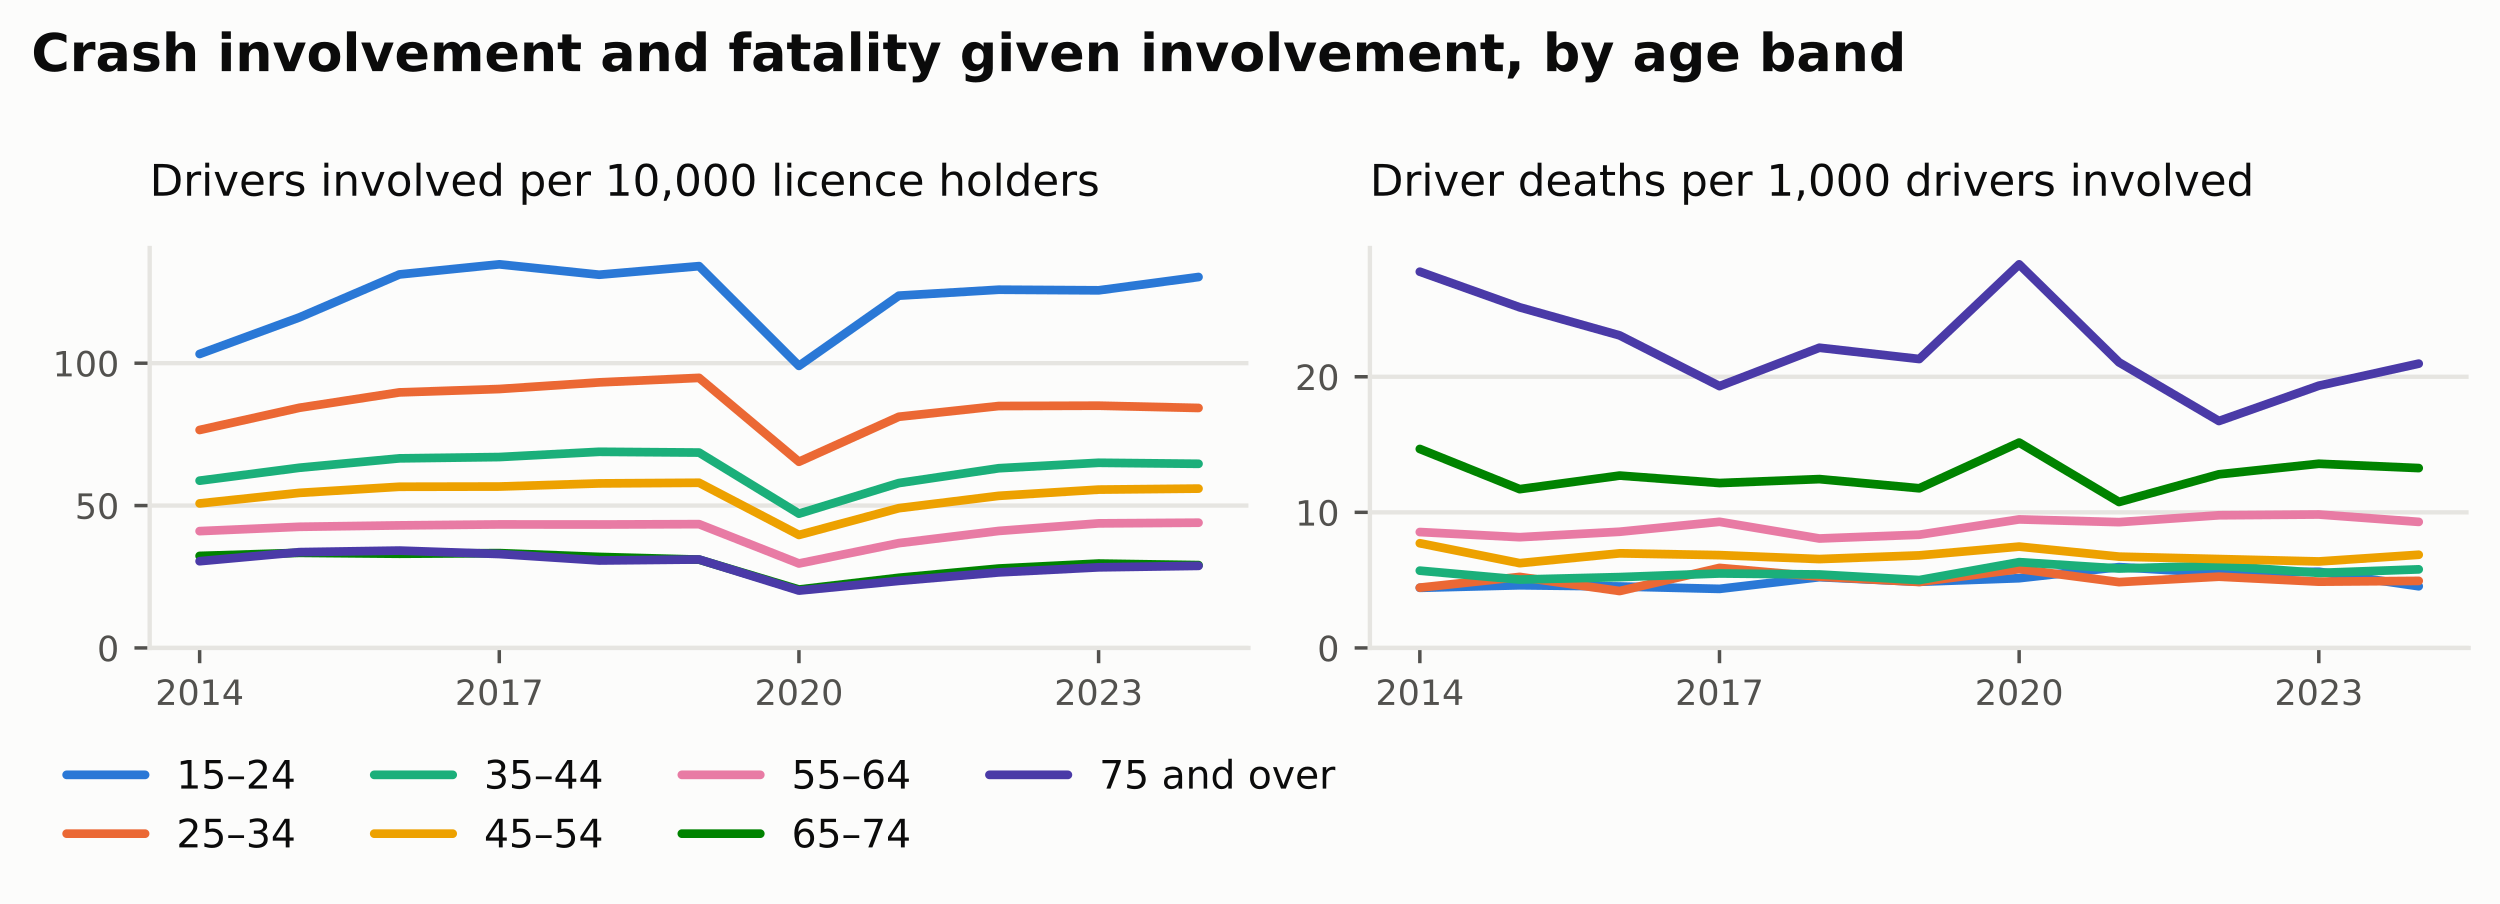
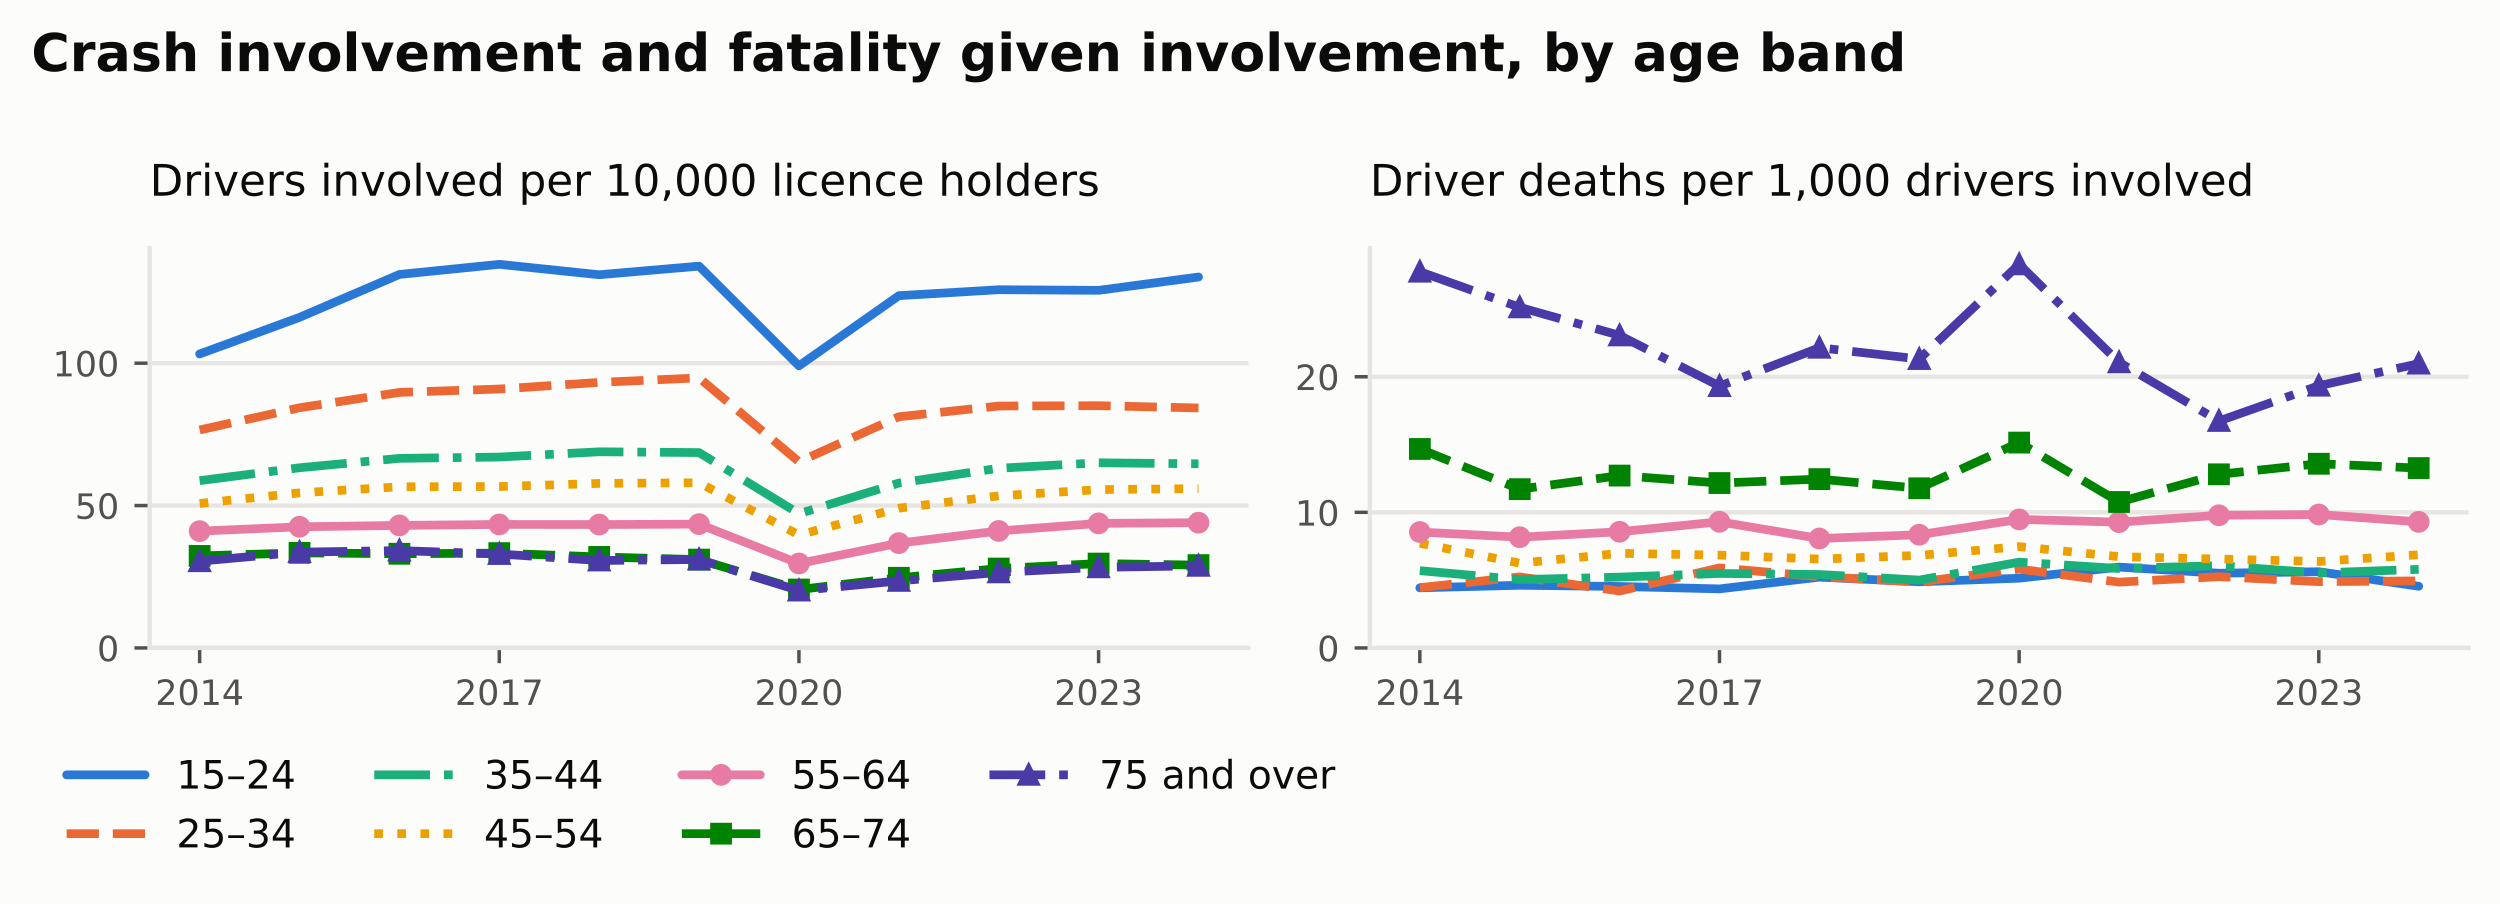
<svg xmlns="http://www.w3.org/2000/svg" xmlns:xlink="http://www.w3.org/1999/xlink" width="573.84pt" height="207.468pt" viewBox="0 0 573.84 207.468" version="1.1">
  <defs>
    <style type="text/css">*{stroke-linejoin: round; stroke-linecap: butt}</style>
  </defs>
  <g id="figure_1">
    <g id="patch_1">
      <path d="M 0 207.468  L 573.84 207.468  L 573.84 0  L 0 0  z " style="fill: #fcfcfb" />
    </g>
    <g id="axes_1">
      <g id="patch_2">
        <path d="M 34.36 148.728  L 286.56 148.728  L 286.56 56.931  L 34.36 56.931  z " style="fill: #fcfcfb" />
      </g>
      <g id="matplotlib.axis_1">
        <g id="xtick_1">
          <g id="line2d_1">
            <defs>
              <path id="m3a9c350e79" d="M 0 0  L 0 3.5  " style="stroke: #52514e; stroke-width: 0.8" />
            </defs>
            <g>
              <use xlink:href="#m3a9c350e79" x="45.824" y="148.728" style="fill: #52514e; stroke: #52514e; stroke-width: 0.8" />
            </g>
          </g>
          <g id="text_1">
            <text style="font-size: 8px; font-family: 'DejaVu Sans', 'Bitstream Vera Sans', 'Computer Modern Sans Serif', 'Lucida Grande', 'Verdana', 'Geneva', 'Lucid', 'Arial', 'Helvetica', 'Avant Garde', sans-serif; text-anchor: middle; fill: #52514e" x="45.824" y="161.806" transform="rotate(-0 45.82364 161.8061)">2014</text>
          </g>
        </g>
        <g id="xtick_2">
          <g id="line2d_2">
            <g>
              <use xlink:href="#m3a9c350e79" x="114.605" y="148.728" style="fill: #52514e; stroke: #52514e; stroke-width: 0.8" />
            </g>
          </g>
          <g id="text_2">
            <text style="font-size: 8px; font-family: 'DejaVu Sans', 'Bitstream Vera Sans', 'Computer Modern Sans Serif', 'Lucida Grande', 'Verdana', 'Geneva', 'Lucid', 'Arial', 'Helvetica', 'Avant Garde', sans-serif; text-anchor: middle; fill: #52514e" x="114.605" y="161.806" transform="rotate(-0 114.6055 161.8061)">2017</text>
          </g>
        </g>
        <g id="xtick_3">
          <g id="line2d_3">
            <g>
              <use xlink:href="#m3a9c350e79" x="183.387" y="148.728" style="fill: #52514e; stroke: #52514e; stroke-width: 0.8" />
            </g>
          </g>
          <g id="text_3">
            <text style="font-size: 8px; font-family: 'DejaVu Sans', 'Bitstream Vera Sans', 'Computer Modern Sans Serif', 'Lucida Grande', 'Verdana', 'Geneva', 'Lucid', 'Arial', 'Helvetica', 'Avant Garde', sans-serif; text-anchor: middle; fill: #52514e" x="183.387" y="161.806" transform="rotate(-0 183.3873 161.8061)">2020</text>
          </g>
        </g>
        <g id="xtick_4">
          <g id="line2d_4">
            <g>
              <use xlink:href="#m3a9c350e79" x="252.169" y="148.728" style="fill: #52514e; stroke: #52514e; stroke-width: 0.8" />
            </g>
          </g>
          <g id="text_4">
            <text style="font-size: 8px; font-family: 'DejaVu Sans', 'Bitstream Vera Sans', 'Computer Modern Sans Serif', 'Lucida Grande', 'Verdana', 'Geneva', 'Lucid', 'Arial', 'Helvetica', 'Avant Garde', sans-serif; text-anchor: middle; fill: #52514e" x="252.169" y="161.806" transform="rotate(-0 252.1691 161.8061)">2023</text>
          </g>
        </g>
      </g>
      <g id="matplotlib.axis_2">
        <g id="ytick_1">
          <g id="line2d_5">
            <path d="M 34.36 148.728  L 286.56 148.728  " clip-path="url(#p68bf807722)" style="fill: none; stroke: #e6e5e1; stroke-linecap: round" />
          </g>
          <g id="line2d_6">
            <defs>
              <path id="mdd3c75259f" d="M 0 0  L -3.5 0  " style="stroke: #52514e; stroke-width: 0.8" />
            </defs>
            <g>
              <use xlink:href="#mdd3c75259f" x="34.36" y="148.728" style="fill: #52514e; stroke: #52514e; stroke-width: 0.8" />
            </g>
          </g>
          <g id="text_5">
            <text style="font-size: 8px; font-family: 'DejaVu Sans', 'Bitstream Vera Sans', 'Computer Modern Sans Serif', 'Lucida Grande', 'Verdana', 'Geneva', 'Lucid', 'Arial', 'Helvetica', 'Avant Garde', sans-serif; text-anchor: end; fill: #52514e" x="27.36" y="151.767" transform="rotate(-0 27.36 151.7671)">0</text>
          </g>
        </g>
        <g id="ytick_2">
          <g id="line2d_7">
            <path d="M 34.36 116.046  L 286.56 116.046  " clip-path="url(#p68bf807722)" style="fill: none; stroke: #e6e5e1; stroke-linecap: round" />
          </g>
          <g id="line2d_8">
            <g>
              <use xlink:href="#mdd3c75259f" x="34.36" y="116.046" style="fill: #52514e; stroke: #52514e; stroke-width: 0.8" />
            </g>
          </g>
          <g id="text_6">
            <text style="font-size: 8px; font-family: 'DejaVu Sans', 'Bitstream Vera Sans', 'Computer Modern Sans Serif', 'Lucida Grande', 'Verdana', 'Geneva', 'Lucid', 'Arial', 'Helvetica', 'Avant Garde', sans-serif; text-anchor: end; fill: #52514e" x="27.36" y="119.085" transform="rotate(-0 27.36 119.0853)">50</text>
          </g>
        </g>
        <g id="ytick_3">
          <g id="line2d_9">
            <path d="M 34.36 83.364  L 286.56 83.364  " clip-path="url(#p68bf807722)" style="fill: none; stroke: #e6e5e1; stroke-linecap: round" />
          </g>
          <g id="line2d_10">
            <g>
              <use xlink:href="#mdd3c75259f" x="34.36" y="83.364" style="fill: #52514e; stroke: #52514e; stroke-width: 0.8" />
            </g>
          </g>
          <g id="text_7">
            <text style="font-size: 8px; font-family: 'DejaVu Sans', 'Bitstream Vera Sans', 'Computer Modern Sans Serif', 'Lucida Grande', 'Verdana', 'Geneva', 'Lucid', 'Arial', 'Helvetica', 'Avant Garde', sans-serif; text-anchor: end; fill: #52514e" x="27.36" y="86.404" transform="rotate(-0 27.36 86.40354)">100</text>
          </g>
        </g>
      </g>
      <g id="line2d_11">
        <path d="M 45.824 81.25  L 68.751 72.841  L 91.678 62.998  L 114.605 60.675  L 137.533 63.062  L 160.46 61.089  L 183.387 83.978  L 206.315 67.866  L 229.242 66.499  L 252.169 66.642  L 275.096 63.584  " clip-path="url(#p68bf807722)" style="fill: none; stroke: #2a78d6; stroke-width: 2; stroke-linecap: round" />
      </g>
      <g id="line2d_12">
-         <path d="M 45.824 98.694  L 68.751 93.594  L 91.678 90.07  L 114.605 89.293  L 137.533 87.771  L 160.46 86.736  L 183.387 105.989  L 206.315 95.663  L 229.242 93.198  L 252.169 93.12  L 275.096 93.643  " clip-path="url(#p68bf807722)" style="fill: none; stroke: #eb6834; stroke-width: 2; stroke-linecap: round" />
+         <path d="M 45.824 98.694  L 68.751 93.594  L 91.678 90.07  L 114.605 89.293  L 137.533 87.771  L 160.46 86.736  L 183.387 105.989  L 206.315 95.663  L 229.242 93.198  L 252.169 93.12  L 275.096 93.643  " clip-path="url(#p68bf807722)" style="fill: none; stroke-dasharray: 7.4,3.2; stroke-dashoffset: 0; stroke: #eb6834; stroke-width: 2" />
      </g>
      <g id="line2d_13">
-         <path d="M 45.824 110.331  L 68.751 107.363  L 91.678 105.208  L 114.605 104.91  L 137.533 103.703  L 160.46 103.881  L 183.387 117.904  L 206.315 110.879  L 229.242 107.479  L 252.169 106.225  L 275.096 106.459  " clip-path="url(#p68bf807722)" style="fill: none; stroke: #1baf7a; stroke-width: 2; stroke-linecap: round" />
+         <path d="M 45.824 110.331  L 68.751 107.363  L 91.678 105.208  L 114.605 104.91  L 137.533 103.703  L 160.46 103.881  L 183.387 117.904  L 206.315 110.879  L 229.242 107.479  L 252.169 106.225  L 275.096 106.459  " clip-path="url(#p68bf807722)" style="fill: none; stroke-dasharray: 12.8,3.2,2,3.2; stroke-dashoffset: 0; stroke: #1baf7a; stroke-width: 2" />
      </g>
      <g id="line2d_14">
-         <path d="M 45.824 115.556  L 68.751 113.132  L 91.678 111.728  L 114.605 111.679  L 137.533 110.964  L 160.46 110.811  L 183.387 122.791  L 206.315 116.648  L 229.242 113.815  L 252.169 112.383  L 275.096 112.152  " clip-path="url(#p68bf807722)" style="fill: none; stroke: #eda100; stroke-width: 2; stroke-linecap: round" />
+         <path d="M 45.824 115.556  L 68.751 113.132  L 91.678 111.728  L 114.605 111.679  L 137.533 110.964  L 160.46 110.811  L 183.387 122.791  L 206.315 116.648  L 229.242 113.815  L 252.169 112.383  L 275.096 112.152  " clip-path="url(#p68bf807722)" style="fill: none; stroke-dasharray: 2,3.3; stroke-dashoffset: 0; stroke: #eda100; stroke-width: 2" />
      </g>
      <g id="line2d_15">
        <path d="M 45.824 121.912  L 68.751 120.917  L 91.678 120.598  L 114.605 120.378  L 137.533 120.397  L 160.46 120.31  L 183.387 129.342  L 206.315 124.665  L 229.242 121.872  L 252.169 120.135  L 275.096 119.977  " clip-path="url(#p68bf807722)" style="fill: none; stroke: #e87ba4; stroke-width: 2; stroke-linecap: round" />
+         <defs>
+           <path id="m17c490a09c" d="M 0 2  C 0.53 2 1.039 1.789 1.414 1.414  C 1.789 1.039 2 0.53 2 0  C 2 -0.53 1.789 -1.039 1.414 -1.414  C 1.039 -1.789 0.53 -2 0 -2  C -0.53 -2 -1.039 -1.789 -1.414 -1.414  C -1.789 -1.039 -2 -0.53 -2 0  C -2 0.53 -1.789 1.039 -1.414 1.414  C -1.039 1.789 -0.53 2 0 2  z " style="stroke: #e87ba4" />
+         </defs>
+         <g clip-path="url(#p68bf807722)">
+           <use xlink:href="#m17c490a09c" x="45.824" y="121.912" style="fill: #e87ba4; stroke: #e87ba4" />
+           <use xlink:href="#m17c490a09c" x="68.751" y="120.917" style="fill: #e87ba4; stroke: #e87ba4" />
+           <use xlink:href="#m17c490a09c" x="91.678" y="120.598" style="fill: #e87ba4; stroke: #e87ba4" />
+           <use xlink:href="#m17c490a09c" x="114.605" y="120.378" style="fill: #e87ba4; stroke: #e87ba4" />
+           <use xlink:href="#m17c490a09c" x="137.533" y="120.397" style="fill: #e87ba4; stroke: #e87ba4" />
+           <use xlink:href="#m17c490a09c" x="160.46" y="120.31" style="fill: #e87ba4; stroke: #e87ba4" />
+           <use xlink:href="#m17c490a09c" x="183.387" y="129.342" style="fill: #e87ba4; stroke: #e87ba4" />
+           <use xlink:href="#m17c490a09c" x="206.315" y="124.665" style="fill: #e87ba4; stroke: #e87ba4" />
+           <use xlink:href="#m17c490a09c" x="229.242" y="121.872" style="fill: #e87ba4; stroke: #e87ba4" />
+           <use xlink:href="#m17c490a09c" x="252.169" y="120.135" style="fill: #e87ba4; stroke: #e87ba4" />
+           <use xlink:href="#m17c490a09c" x="275.096" y="119.977" style="fill: #e87ba4; stroke: #e87ba4" />
+         </g>
      </g>
      <g id="line2d_16">
-         <path d="M 45.824 127.606  L 68.751 126.895  L 91.678 127.106  L 114.605 126.962  L 137.533 127.836  L 160.46 128.452  L 183.387 135.319  L 206.315 132.624  L 229.242 130.504  L 252.169 129.359  L 275.096 129.714  " clip-path="url(#p68bf807722)" style="fill: none; stroke: #008300; stroke-width: 2; stroke-linecap: round" />
+         <path d="M 45.824 127.606  L 68.751 126.895  L 91.678 127.106  L 114.605 126.962  L 137.533 127.836  L 160.46 128.452  L 183.387 135.319  L 206.315 132.624  L 229.242 130.504  L 252.169 129.359  L 275.096 129.714  " clip-path="url(#p68bf807722)" style="fill: none; stroke-dasharray: 7.4,3.2; stroke-dashoffset: 0; stroke: #008300; stroke-width: 2" />
+         <defs>
+           <path id="m2786960080" d="M -2 2  L 2 2  L 2 -2  L -2 -2  z " style="stroke: #008300; stroke-linejoin: miter" />
+         </defs>
+         <g clip-path="url(#p68bf807722)">
+           <use xlink:href="#m2786960080" x="45.824" y="127.606" style="fill: #008300; stroke: #008300; stroke-linejoin: miter" />
+           <use xlink:href="#m2786960080" x="68.751" y="126.895" style="fill: #008300; stroke: #008300; stroke-linejoin: miter" />
+           <use xlink:href="#m2786960080" x="91.678" y="127.106" style="fill: #008300; stroke: #008300; stroke-linejoin: miter" />
+           <use xlink:href="#m2786960080" x="114.605" y="126.962" style="fill: #008300; stroke: #008300; stroke-linejoin: miter" />
+           <use xlink:href="#m2786960080" x="137.533" y="127.836" style="fill: #008300; stroke: #008300; stroke-linejoin: miter" />
+           <use xlink:href="#m2786960080" x="160.46" y="128.452" style="fill: #008300; stroke: #008300; stroke-linejoin: miter" />
+           <use xlink:href="#m2786960080" x="183.387" y="135.319" style="fill: #008300; stroke: #008300; stroke-linejoin: miter" />
+           <use xlink:href="#m2786960080" x="206.315" y="132.624" style="fill: #008300; stroke: #008300; stroke-linejoin: miter" />
+           <use xlink:href="#m2786960080" x="229.242" y="130.504" style="fill: #008300; stroke: #008300; stroke-linejoin: miter" />
+           <use xlink:href="#m2786960080" x="252.169" y="129.359" style="fill: #008300; stroke: #008300; stroke-linejoin: miter" />
+           <use xlink:href="#m2786960080" x="275.096" y="129.714" style="fill: #008300; stroke: #008300; stroke-linejoin: miter" />
+         </g>
      </g>
      <g id="line2d_17">
-         <path d="M 45.824 128.818  L 68.751 126.735  L 91.678 126.379  L 114.605 127.168  L 137.533 128.653  L 160.46 128.422  L 183.387 135.564  L 206.315 133.335  L 229.242 131.385  L 252.169 130.224  L 275.096 129.885  " clip-path="url(#p68bf807722)" style="fill: none; stroke: #4a3aa7; stroke-width: 2; stroke-linecap: round" />
+         <path d="M 45.824 128.818  L 68.751 126.735  L 91.678 126.379  L 114.605 127.168  L 137.533 128.653  L 160.46 128.422  L 183.387 135.564  L 206.315 133.335  L 229.242 131.385  L 252.169 130.224  L 275.096 129.885  " clip-path="url(#p68bf807722)" style="fill: none; stroke-dasharray: 12.8,3.2,2,3.2; stroke-dashoffset: 0; stroke: #4a3aa7; stroke-width: 2" />
+         <defs>
+           <path id="mfce0c04e1e" d="M 0 -2  L -2 2  L 2 2  z " style="stroke: #4a3aa7; stroke-linejoin: miter" />
+         </defs>
+         <g clip-path="url(#p68bf807722)">
+           <use xlink:href="#mfce0c04e1e" x="45.824" y="128.818" style="fill: #4a3aa7; stroke: #4a3aa7; stroke-linejoin: miter" />
+           <use xlink:href="#mfce0c04e1e" x="68.751" y="126.735" style="fill: #4a3aa7; stroke: #4a3aa7; stroke-linejoin: miter" />
+           <use xlink:href="#mfce0c04e1e" x="91.678" y="126.379" style="fill: #4a3aa7; stroke: #4a3aa7; stroke-linejoin: miter" />
+           <use xlink:href="#mfce0c04e1e" x="114.605" y="127.168" style="fill: #4a3aa7; stroke: #4a3aa7; stroke-linejoin: miter" />
+           <use xlink:href="#mfce0c04e1e" x="137.533" y="128.653" style="fill: #4a3aa7; stroke: #4a3aa7; stroke-linejoin: miter" />
+           <use xlink:href="#mfce0c04e1e" x="160.46" y="128.422" style="fill: #4a3aa7; stroke: #4a3aa7; stroke-linejoin: miter" />
+           <use xlink:href="#mfce0c04e1e" x="183.387" y="135.564" style="fill: #4a3aa7; stroke: #4a3aa7; stroke-linejoin: miter" />
+           <use xlink:href="#mfce0c04e1e" x="206.315" y="133.335" style="fill: #4a3aa7; stroke: #4a3aa7; stroke-linejoin: miter" />
+           <use xlink:href="#mfce0c04e1e" x="229.242" y="131.385" style="fill: #4a3aa7; stroke: #4a3aa7; stroke-linejoin: miter" />
+           <use xlink:href="#mfce0c04e1e" x="252.169" y="130.224" style="fill: #4a3aa7; stroke: #4a3aa7; stroke-linejoin: miter" />
+           <use xlink:href="#mfce0c04e1e" x="275.096" y="129.885" style="fill: #4a3aa7; stroke: #4a3aa7; stroke-linejoin: miter" />
+         </g>
      </g>
      <g id="patch_3">
        <path d="M 34.36 148.728  L 34.36 56.931  " style="fill: none; stroke: #e6e5e1; stroke-linejoin: miter; stroke-linecap: square" />
      </g>
      <g id="patch_4">
        <path d="M 34.36 148.728  L 286.56 148.728  " style="fill: none; stroke: #e6e5e1; stroke-linejoin: miter; stroke-linecap: square" />
      </g>
      <g id="text_8">
        <text style="font-size: 10px; font-family: 'DejaVu Sans', 'Bitstream Vera Sans', 'Computer Modern Sans Serif', 'Lucida Grande', 'Verdana', 'Geneva', 'Lucid', 'Arial', 'Helvetica', 'Avant Garde', sans-serif; text-anchor: start; fill: #0b0b0b" x="34.36" y="44.931" transform="rotate(-0 34.36 44.93081)">Drivers involved per 10,000 licence holders</text>
      </g>
    </g>
    <g id="axes_2">
      <g id="patch_5">
        <path d="M 314.44 148.728  L 566.64 148.728  L 566.64 56.931  L 314.44 56.931  z " style="fill: #fcfcfb" />
      </g>
      <g id="matplotlib.axis_3">
        <g id="xtick_5">
          <g id="line2d_18">
            <g>
              <use xlink:href="#m3a9c350e79" x="325.904" y="148.728" style="fill: #52514e; stroke: #52514e; stroke-width: 0.8" />
            </g>
          </g>
          <g id="text_9">
            <text style="font-size: 8px; font-family: 'DejaVu Sans', 'Bitstream Vera Sans', 'Computer Modern Sans Serif', 'Lucida Grande', 'Verdana', 'Geneva', 'Lucid', 'Arial', 'Helvetica', 'Avant Garde', sans-serif; text-anchor: middle; fill: #52514e" x="325.904" y="161.806" transform="rotate(-0 325.9036 161.8061)">2014</text>
          </g>
        </g>
        <g id="xtick_6">
          <g id="line2d_19">
            <g>
              <use xlink:href="#m3a9c350e79" x="394.685" y="148.728" style="fill: #52514e; stroke: #52514e; stroke-width: 0.8" />
            </g>
          </g>
          <g id="text_10">
            <text style="font-size: 8px; font-family: 'DejaVu Sans', 'Bitstream Vera Sans', 'Computer Modern Sans Serif', 'Lucida Grande', 'Verdana', 'Geneva', 'Lucid', 'Arial', 'Helvetica', 'Avant Garde', sans-serif; text-anchor: middle; fill: #52514e" x="394.685" y="161.806" transform="rotate(-0 394.6855 161.8061)">2017</text>
          </g>
        </g>
        <g id="xtick_7">
          <g id="line2d_20">
            <g>
              <use xlink:href="#m3a9c350e79" x="463.467" y="148.728" style="fill: #52514e; stroke: #52514e; stroke-width: 0.8" />
            </g>
          </g>
          <g id="text_11">
            <text style="font-size: 8px; font-family: 'DejaVu Sans', 'Bitstream Vera Sans', 'Computer Modern Sans Serif', 'Lucida Grande', 'Verdana', 'Geneva', 'Lucid', 'Arial', 'Helvetica', 'Avant Garde', sans-serif; text-anchor: middle; fill: #52514e" x="463.467" y="161.806" transform="rotate(-0 463.4673 161.8061)">2020</text>
          </g>
        </g>
        <g id="xtick_8">
          <g id="line2d_21">
            <g>
              <use xlink:href="#m3a9c350e79" x="532.249" y="148.728" style="fill: #52514e; stroke: #52514e; stroke-width: 0.8" />
            </g>
          </g>
          <g id="text_12">
            <text style="font-size: 8px; font-family: 'DejaVu Sans', 'Bitstream Vera Sans', 'Computer Modern Sans Serif', 'Lucida Grande', 'Verdana', 'Geneva', 'Lucid', 'Arial', 'Helvetica', 'Avant Garde', sans-serif; text-anchor: middle; fill: #52514e" x="532.249" y="161.806" transform="rotate(-0 532.2491 161.8061)">2023</text>
          </g>
        </g>
      </g>
      <g id="matplotlib.axis_4">
        <g id="ytick_4">
          <g id="line2d_22">
            <path d="M 314.44 148.728  L 566.64 148.728  " clip-path="url(#pf52c3775ed)" style="fill: none; stroke: #e6e5e1; stroke-linecap: round" />
          </g>
          <g id="line2d_23">
            <g>
              <use xlink:href="#mdd3c75259f" x="314.44" y="148.728" style="fill: #52514e; stroke: #52514e; stroke-width: 0.8" />
            </g>
          </g>
          <g id="text_13">
            <text style="font-size: 8px; font-family: 'DejaVu Sans', 'Bitstream Vera Sans', 'Computer Modern Sans Serif', 'Lucida Grande', 'Verdana', 'Geneva', 'Lucid', 'Arial', 'Helvetica', 'Avant Garde', sans-serif; text-anchor: end; fill: #52514e" x="307.44" y="151.767" transform="rotate(-0 307.44 151.7671)">0</text>
          </g>
        </g>
        <g id="ytick_5">
          <g id="line2d_24">
            <path d="M 314.44 117.604  L 566.64 117.604  " clip-path="url(#pf52c3775ed)" style="fill: none; stroke: #e6e5e1; stroke-linecap: round" />
          </g>
          <g id="line2d_25">
            <g>
              <use xlink:href="#mdd3c75259f" x="314.44" y="117.604" style="fill: #52514e; stroke: #52514e; stroke-width: 0.8" />
            </g>
          </g>
          <g id="text_14">
            <text style="font-size: 8px; font-family: 'DejaVu Sans', 'Bitstream Vera Sans', 'Computer Modern Sans Serif', 'Lucida Grande', 'Verdana', 'Geneva', 'Lucid', 'Arial', 'Helvetica', 'Avant Garde', sans-serif; text-anchor: end; fill: #52514e" x="307.44" y="120.644" transform="rotate(-0 307.44 120.6436)">10</text>
          </g>
        </g>
        <g id="ytick_6">
          <g id="line2d_26">
            <path d="M 314.44 86.481  L 566.64 86.481  " clip-path="url(#pf52c3775ed)" style="fill: none; stroke: #e6e5e1; stroke-linecap: round" />
          </g>
          <g id="line2d_27">
            <g>
              <use xlink:href="#mdd3c75259f" x="314.44" y="86.481" style="fill: #52514e; stroke: #52514e; stroke-width: 0.8" />
            </g>
          </g>
          <g id="text_15">
            <text style="font-size: 8px; font-family: 'DejaVu Sans', 'Bitstream Vera Sans', 'Computer Modern Sans Serif', 'Lucida Grande', 'Verdana', 'Geneva', 'Lucid', 'Arial', 'Helvetica', 'Avant Garde', sans-serif; text-anchor: end; fill: #52514e" x="307.44" y="89.52" transform="rotate(-0 307.44 89.52004)">20</text>
          </g>
        </g>
      </g>
      <g id="line2d_28">
        <path d="M 325.904 134.926  L 348.831 134.341  L 371.758 134.618  L 394.685 135.17  L 417.613 132.476  L 440.54 133.543  L 463.467 132.719  L 486.395 130.171  L 509.322 131.574  L 532.249 131.231  L 555.176 134.566  " clip-path="url(#pf52c3775ed)" style="fill: none; stroke: #2a78d6; stroke-width: 2; stroke-linecap: round" />
      </g>
      <g id="line2d_29">
-         <path d="M 325.904 134.885  L 348.831 132.422  L 371.758 135.662  L 394.685 130.357  L 417.613 132.364  L 440.54 133.586  L 463.467 130.629  L 486.395 133.618  L 509.322 132.369  L 532.249 133.513  L 555.176 133.335  " clip-path="url(#pf52c3775ed)" style="fill: none; stroke: #eb6834; stroke-width: 2; stroke-linecap: round" />
+         <path d="M 325.904 134.885  L 348.831 132.422  L 371.758 135.662  L 394.685 130.357  L 417.613 132.364  L 440.54 133.586  L 463.467 130.629  L 486.395 133.618  L 509.322 132.369  L 532.249 133.513  L 555.176 133.335  " clip-path="url(#pf52c3775ed)" style="fill: none; stroke-dasharray: 7.4,3.2; stroke-dashoffset: 0; stroke: #eb6834; stroke-width: 2" />
      </g>
      <g id="line2d_30">
-         <path d="M 325.904 130.988  L 348.831 133.033  L 371.758 132.468  L 394.685 131.633  L 417.613 131.867  L 440.54 133.15  L 463.467 129.037  L 486.395 130.495  L 509.322 129.84  L 532.249 131.504  L 555.176 130.689  " clip-path="url(#pf52c3775ed)" style="fill: none; stroke: #1baf7a; stroke-width: 2; stroke-linecap: round" />
+         <path d="M 325.904 130.988  L 348.831 133.033  L 371.758 132.468  L 394.685 131.633  L 417.613 131.867  L 440.54 133.15  L 463.467 129.037  L 486.395 130.495  L 509.322 129.84  L 532.249 131.504  L 555.176 130.689  " clip-path="url(#pf52c3775ed)" style="fill: none; stroke-dasharray: 12.8,3.2,2,3.2; stroke-dashoffset: 0; stroke: #1baf7a; stroke-width: 2" />
      </g>
      <g id="line2d_31">
-         <path d="M 325.904 124.696  L 348.831 129.266  L 371.758 127.011  L 394.685 127.421  L 417.613 128.328  L 440.54 127.481  L 463.467 125.467  L 486.395 127.772  L 509.322 128.323  L 532.249 128.877  L 555.176 127.338  " clip-path="url(#pf52c3775ed)" style="fill: none; stroke: #eda100; stroke-width: 2; stroke-linecap: round" />
+         <path d="M 325.904 124.696  L 348.831 129.266  L 371.758 127.011  L 394.685 127.421  L 417.613 128.328  L 440.54 127.481  L 463.467 125.467  L 486.395 127.772  L 509.322 128.323  L 532.249 128.877  L 555.176 127.338  " clip-path="url(#pf52c3775ed)" style="fill: none; stroke-dasharray: 2,3.3; stroke-dashoffset: 0; stroke: #eda100; stroke-width: 2" />
      </g>
      <g id="line2d_32">
        <path d="M 325.904 122.122  L 348.831 123.307  L 371.758 122.057  L 394.685 119.774  L 417.613 123.606  L 440.54 122.738  L 463.467 119.222  L 486.395 119.851  L 509.322 118.275  L 532.249 118.098  L 555.176 119.79  " clip-path="url(#pf52c3775ed)" style="fill: none; stroke: #e87ba4; stroke-width: 2; stroke-linecap: round" />
+         <g clip-path="url(#pf52c3775ed)">
+           <use xlink:href="#m17c490a09c" x="325.904" y="122.122" style="fill: #e87ba4; stroke: #e87ba4" />
+           <use xlink:href="#m17c490a09c" x="348.831" y="123.307" style="fill: #e87ba4; stroke: #e87ba4" />
+           <use xlink:href="#m17c490a09c" x="371.758" y="122.057" style="fill: #e87ba4; stroke: #e87ba4" />
+           <use xlink:href="#m17c490a09c" x="394.685" y="119.774" style="fill: #e87ba4; stroke: #e87ba4" />
+           <use xlink:href="#m17c490a09c" x="417.613" y="123.606" style="fill: #e87ba4; stroke: #e87ba4" />
+           <use xlink:href="#m17c490a09c" x="440.54" y="122.738" style="fill: #e87ba4; stroke: #e87ba4" />
+           <use xlink:href="#m17c490a09c" x="463.467" y="119.222" style="fill: #e87ba4; stroke: #e87ba4" />
+           <use xlink:href="#m17c490a09c" x="486.395" y="119.851" style="fill: #e87ba4; stroke: #e87ba4" />
+           <use xlink:href="#m17c490a09c" x="509.322" y="118.275" style="fill: #e87ba4; stroke: #e87ba4" />
+           <use xlink:href="#m17c490a09c" x="532.249" y="118.098" style="fill: #e87ba4; stroke: #e87ba4" />
+           <use xlink:href="#m17c490a09c" x="555.176" y="119.79" style="fill: #e87ba4; stroke: #e87ba4" />
+         </g>
      </g>
      <g id="line2d_33">
-         <path d="M 325.904 103.055  L 348.831 112.279  L 371.758 109.163  L 394.685 110.875  L 417.613 109.973  L 440.54 112.079  L 463.467 101.587  L 486.395 115.226  L 509.322 108.872  L 532.249 106.447  L 555.176 107.44  " clip-path="url(#pf52c3775ed)" style="fill: none; stroke: #008300; stroke-width: 2; stroke-linecap: round" />
+         <path d="M 325.904 103.055  L 348.831 112.279  L 371.758 109.163  L 394.685 110.875  L 417.613 109.973  L 440.54 112.079  L 463.467 101.587  L 486.395 115.226  L 509.322 108.872  L 532.249 106.447  L 555.176 107.44  " clip-path="url(#pf52c3775ed)" style="fill: none; stroke-dasharray: 7.4,3.2; stroke-dashoffset: 0; stroke: #008300; stroke-width: 2" />
+         <g clip-path="url(#pf52c3775ed)">
+           <use xlink:href="#m2786960080" x="325.904" y="103.055" style="fill: #008300; stroke: #008300; stroke-linejoin: miter" />
+           <use xlink:href="#m2786960080" x="348.831" y="112.279" style="fill: #008300; stroke: #008300; stroke-linejoin: miter" />
+           <use xlink:href="#m2786960080" x="371.758" y="109.163" style="fill: #008300; stroke: #008300; stroke-linejoin: miter" />
+           <use xlink:href="#m2786960080" x="394.685" y="110.875" style="fill: #008300; stroke: #008300; stroke-linejoin: miter" />
+           <use xlink:href="#m2786960080" x="417.613" y="109.973" style="fill: #008300; stroke: #008300; stroke-linejoin: miter" />
+           <use xlink:href="#m2786960080" x="440.54" y="112.079" style="fill: #008300; stroke: #008300; stroke-linejoin: miter" />
+           <use xlink:href="#m2786960080" x="463.467" y="101.587" style="fill: #008300; stroke: #008300; stroke-linejoin: miter" />
+           <use xlink:href="#m2786960080" x="486.395" y="115.226" style="fill: #008300; stroke: #008300; stroke-linejoin: miter" />
+           <use xlink:href="#m2786960080" x="509.322" y="108.872" style="fill: #008300; stroke: #008300; stroke-linejoin: miter" />
+           <use xlink:href="#m2786960080" x="532.249" y="106.447" style="fill: #008300; stroke: #008300; stroke-linejoin: miter" />
+           <use xlink:href="#m2786960080" x="555.176" y="107.44" style="fill: #008300; stroke: #008300; stroke-linejoin: miter" />
+         </g>
      </g>
      <g id="line2d_34">
-         <path d="M 325.904 62.368  L 348.831 70.547  L 371.758 76.988  L 394.685 88.627  L 417.613 79.82  L 440.54 82.409  L 463.467 60.68  L 486.395 83.17  L 509.322 96.636  L 532.249 88.533  L 555.176 83.47  " clip-path="url(#pf52c3775ed)" style="fill: none; stroke: #4a3aa7; stroke-width: 2; stroke-linecap: round" />
+         <path d="M 325.904 62.368  L 348.831 70.547  L 371.758 76.988  L 394.685 88.627  L 417.613 79.82  L 440.54 82.409  L 463.467 60.68  L 486.395 83.17  L 509.322 96.636  L 532.249 88.533  L 555.176 83.47  " clip-path="url(#pf52c3775ed)" style="fill: none; stroke-dasharray: 12.8,3.2,2,3.2; stroke-dashoffset: 0; stroke: #4a3aa7; stroke-width: 2" />
+         <g clip-path="url(#pf52c3775ed)">
+           <use xlink:href="#mfce0c04e1e" x="325.904" y="62.368" style="fill: #4a3aa7; stroke: #4a3aa7; stroke-linejoin: miter" />
+           <use xlink:href="#mfce0c04e1e" x="348.831" y="70.547" style="fill: #4a3aa7; stroke: #4a3aa7; stroke-linejoin: miter" />
+           <use xlink:href="#mfce0c04e1e" x="371.758" y="76.988" style="fill: #4a3aa7; stroke: #4a3aa7; stroke-linejoin: miter" />
+           <use xlink:href="#mfce0c04e1e" x="394.685" y="88.627" style="fill: #4a3aa7; stroke: #4a3aa7; stroke-linejoin: miter" />
+           <use xlink:href="#mfce0c04e1e" x="417.613" y="79.82" style="fill: #4a3aa7; stroke: #4a3aa7; stroke-linejoin: miter" />
+           <use xlink:href="#mfce0c04e1e" x="440.54" y="82.409" style="fill: #4a3aa7; stroke: #4a3aa7; stroke-linejoin: miter" />
+           <use xlink:href="#mfce0c04e1e" x="463.467" y="60.68" style="fill: #4a3aa7; stroke: #4a3aa7; stroke-linejoin: miter" />
+           <use xlink:href="#mfce0c04e1e" x="486.395" y="83.17" style="fill: #4a3aa7; stroke: #4a3aa7; stroke-linejoin: miter" />
+           <use xlink:href="#mfce0c04e1e" x="509.322" y="96.636" style="fill: #4a3aa7; stroke: #4a3aa7; stroke-linejoin: miter" />
+           <use xlink:href="#mfce0c04e1e" x="532.249" y="88.533" style="fill: #4a3aa7; stroke: #4a3aa7; stroke-linejoin: miter" />
+           <use xlink:href="#mfce0c04e1e" x="555.176" y="83.47" style="fill: #4a3aa7; stroke: #4a3aa7; stroke-linejoin: miter" />
+         </g>
      </g>
      <g id="patch_6">
        <path d="M 314.44 148.728  L 314.44 56.931  " style="fill: none; stroke: #e6e5e1; stroke-linejoin: miter; stroke-linecap: square" />
      </g>
      <g id="patch_7">
        <path d="M 314.44 148.728  L 566.64 148.728  " style="fill: none; stroke: #e6e5e1; stroke-linejoin: miter; stroke-linecap: square" />
      </g>
      <g id="text_16">
        <text style="font-size: 10px; font-family: 'DejaVu Sans', 'Bitstream Vera Sans', 'Computer Modern Sans Serif', 'Lucida Grande', 'Verdana', 'Geneva', 'Lucid', 'Arial', 'Helvetica', 'Avant Garde', sans-serif; text-anchor: start; fill: #0b0b0b" x="314.44" y="44.931" transform="rotate(-0 314.44 44.93081)">Driver deaths per 1,000 drivers involved</text>
      </g>
    </g>
    <g id="text_17">
      <text style="font-weight: 700; font-size: 12px; font-family: 'DejaVu Sans', 'Bitstream Vera Sans', 'Computer Modern Sans Serif', 'Lucida Grande', 'Verdana', 'Geneva', 'Lucid', 'Arial', 'Helvetica', 'Avant Garde', sans-serif; text-anchor: start; fill: #0b0b0b" x="7.2" y="16.318" transform="rotate(-0 7.2 16.31812)">Crash involvement and fatality given involvement, by age band</text>
    </g>
    <g id="legend_1">
      <g id="line2d_35">
        <path d="M 15.3 177.855  L 24.3 177.855  L 33.3 177.855  " style="fill: none; stroke: #2a78d6; stroke-width: 2; stroke-linecap: round" />
      </g>
      <g id="text_18">
        <text style="font-size: 9px; font-family: 'DejaVu Sans', 'Bitstream Vera Sans', 'Computer Modern Sans Serif', 'Lucida Grande', 'Verdana', 'Geneva', 'Lucid', 'Arial', 'Helvetica', 'Avant Garde', sans-serif; text-anchor: start; fill: #0b0b0b" x="40.5" y="181.005" transform="rotate(-0 40.5 181.0052)">15–24</text>
      </g>
      <g id="line2d_36">
-         <path d="M 15.3 191.356  L 24.3 191.356  L 33.3 191.356  " style="fill: none; stroke: #eb6834; stroke-width: 2; stroke-linecap: round" />
+         <path d="M 15.3 191.356  L 24.3 191.356  L 33.3 191.356  " style="fill: none; stroke-dasharray: 7.4,3.2; stroke-dashoffset: 0; stroke: #eb6834; stroke-width: 2" />
      </g>
      <g id="text_19">
        <text style="font-size: 9px; font-family: 'DejaVu Sans', 'Bitstream Vera Sans', 'Computer Modern Sans Serif', 'Lucida Grande', 'Verdana', 'Geneva', 'Lucid', 'Arial', 'Helvetica', 'Avant Garde', sans-serif; text-anchor: start; fill: #0b0b0b" x="40.5" y="194.506" transform="rotate(-0 40.5 194.5059)">25–34</text>
      </g>
      <g id="line2d_37">
-         <path d="M 85.905 177.855  L 94.905 177.855  L 103.905 177.855  " style="fill: none; stroke: #1baf7a; stroke-width: 2; stroke-linecap: round" />
+         <path d="M 85.905 177.855  L 94.905 177.855  L 103.905 177.855  " style="fill: none; stroke-dasharray: 12.8,3.2,2,3.2; stroke-dashoffset: 0; stroke: #1baf7a; stroke-width: 2" />
      </g>
      <g id="text_20">
        <text style="font-size: 9px; font-family: 'DejaVu Sans', 'Bitstream Vera Sans', 'Computer Modern Sans Serif', 'Lucida Grande', 'Verdana', 'Geneva', 'Lucid', 'Arial', 'Helvetica', 'Avant Garde', sans-serif; text-anchor: start; fill: #0b0b0b" x="111.105" y="181.005" transform="rotate(-0 111.105 181.0052)">35–44</text>
      </g>
      <g id="line2d_38">
-         <path d="M 85.905 191.356  L 94.905 191.356  L 103.905 191.356  " style="fill: none; stroke: #eda100; stroke-width: 2; stroke-linecap: round" />
+         <path d="M 85.905 191.356  L 94.905 191.356  L 103.905 191.356  " style="fill: none; stroke-dasharray: 2,3.3; stroke-dashoffset: 0; stroke: #eda100; stroke-width: 2" />
      </g>
      <g id="text_21">
        <text style="font-size: 9px; font-family: 'DejaVu Sans', 'Bitstream Vera Sans', 'Computer Modern Sans Serif', 'Lucida Grande', 'Verdana', 'Geneva', 'Lucid', 'Arial', 'Helvetica', 'Avant Garde', sans-serif; text-anchor: start; fill: #0b0b0b" x="111.105" y="194.506" transform="rotate(-0 111.105 194.5059)">45–54</text>
      </g>
      <g id="line2d_39">
        <path d="M 156.51 177.855  L 165.51 177.855  L 174.51 177.855  " style="fill: none; stroke: #e87ba4; stroke-width: 2; stroke-linecap: round" />
+         <g>
+           <use xlink:href="#m17c490a09c" x="165.51" y="177.855" style="fill: #e87ba4; stroke: #e87ba4" />
+         </g>
      </g>
      <g id="text_22">
        <text style="font-size: 9px; font-family: 'DejaVu Sans', 'Bitstream Vera Sans', 'Computer Modern Sans Serif', 'Lucida Grande', 'Verdana', 'Geneva', 'Lucid', 'Arial', 'Helvetica', 'Avant Garde', sans-serif; text-anchor: start; fill: #0b0b0b" x="181.71" y="181.005" transform="rotate(-0 181.71 181.0052)">55–64</text>
      </g>
      <g id="line2d_40">
-         <path d="M 156.51 191.356  L 165.51 191.356  L 174.51 191.356  " style="fill: none; stroke: #008300; stroke-width: 2; stroke-linecap: round" />
+         <path d="M 156.51 191.356  L 165.51 191.356  L 174.51 191.356  " style="fill: none; stroke-dasharray: 7.4,3.2; stroke-dashoffset: 0; stroke: #008300; stroke-width: 2" />
+         <g>
+           <use xlink:href="#m2786960080" x="165.51" y="191.356" style="fill: #008300; stroke: #008300; stroke-linejoin: miter" />
+         </g>
      </g>
      <g id="text_23">
        <text style="font-size: 9px; font-family: 'DejaVu Sans', 'Bitstream Vera Sans', 'Computer Modern Sans Serif', 'Lucida Grande', 'Verdana', 'Geneva', 'Lucid', 'Arial', 'Helvetica', 'Avant Garde', sans-serif; text-anchor: start; fill: #0b0b0b" x="181.71" y="194.506" transform="rotate(-0 181.71 194.5059)">65–74</text>
      </g>
      <g id="line2d_41">
-         <path d="M 227.115 177.855  L 236.115 177.855  L 245.115 177.855  " style="fill: none; stroke: #4a3aa7; stroke-width: 2; stroke-linecap: round" />
+         <path d="M 227.115 177.855  L 236.115 177.855  L 245.115 177.855  " style="fill: none; stroke-dasharray: 12.8,3.2,2,3.2; stroke-dashoffset: 0; stroke: #4a3aa7; stroke-width: 2" />
+         <g>
+           <use xlink:href="#mfce0c04e1e" x="236.115" y="177.855" style="fill: #4a3aa7; stroke: #4a3aa7; stroke-linejoin: miter" />
+         </g>
      </g>
      <g id="text_24">
        <text style="font-size: 9px; font-family: 'DejaVu Sans', 'Bitstream Vera Sans', 'Computer Modern Sans Serif', 'Lucida Grande', 'Verdana', 'Geneva', 'Lucid', 'Arial', 'Helvetica', 'Avant Garde', sans-serif; text-anchor: start; fill: #0b0b0b" x="252.315" y="181.005" transform="rotate(-0 252.315 181.0052)">75 and over</text>
      </g>
    </g>
  </g>
  <defs>
    <clipPath id="p68bf807722">
      <rect x="34.36" y="56.931" width="252.2" height="91.797" />
    </clipPath>
    <clipPath id="pf52c3775ed">
      <rect x="314.44" y="56.931" width="252.2" height="91.797" />
    </clipPath>
  </defs>
</svg>
